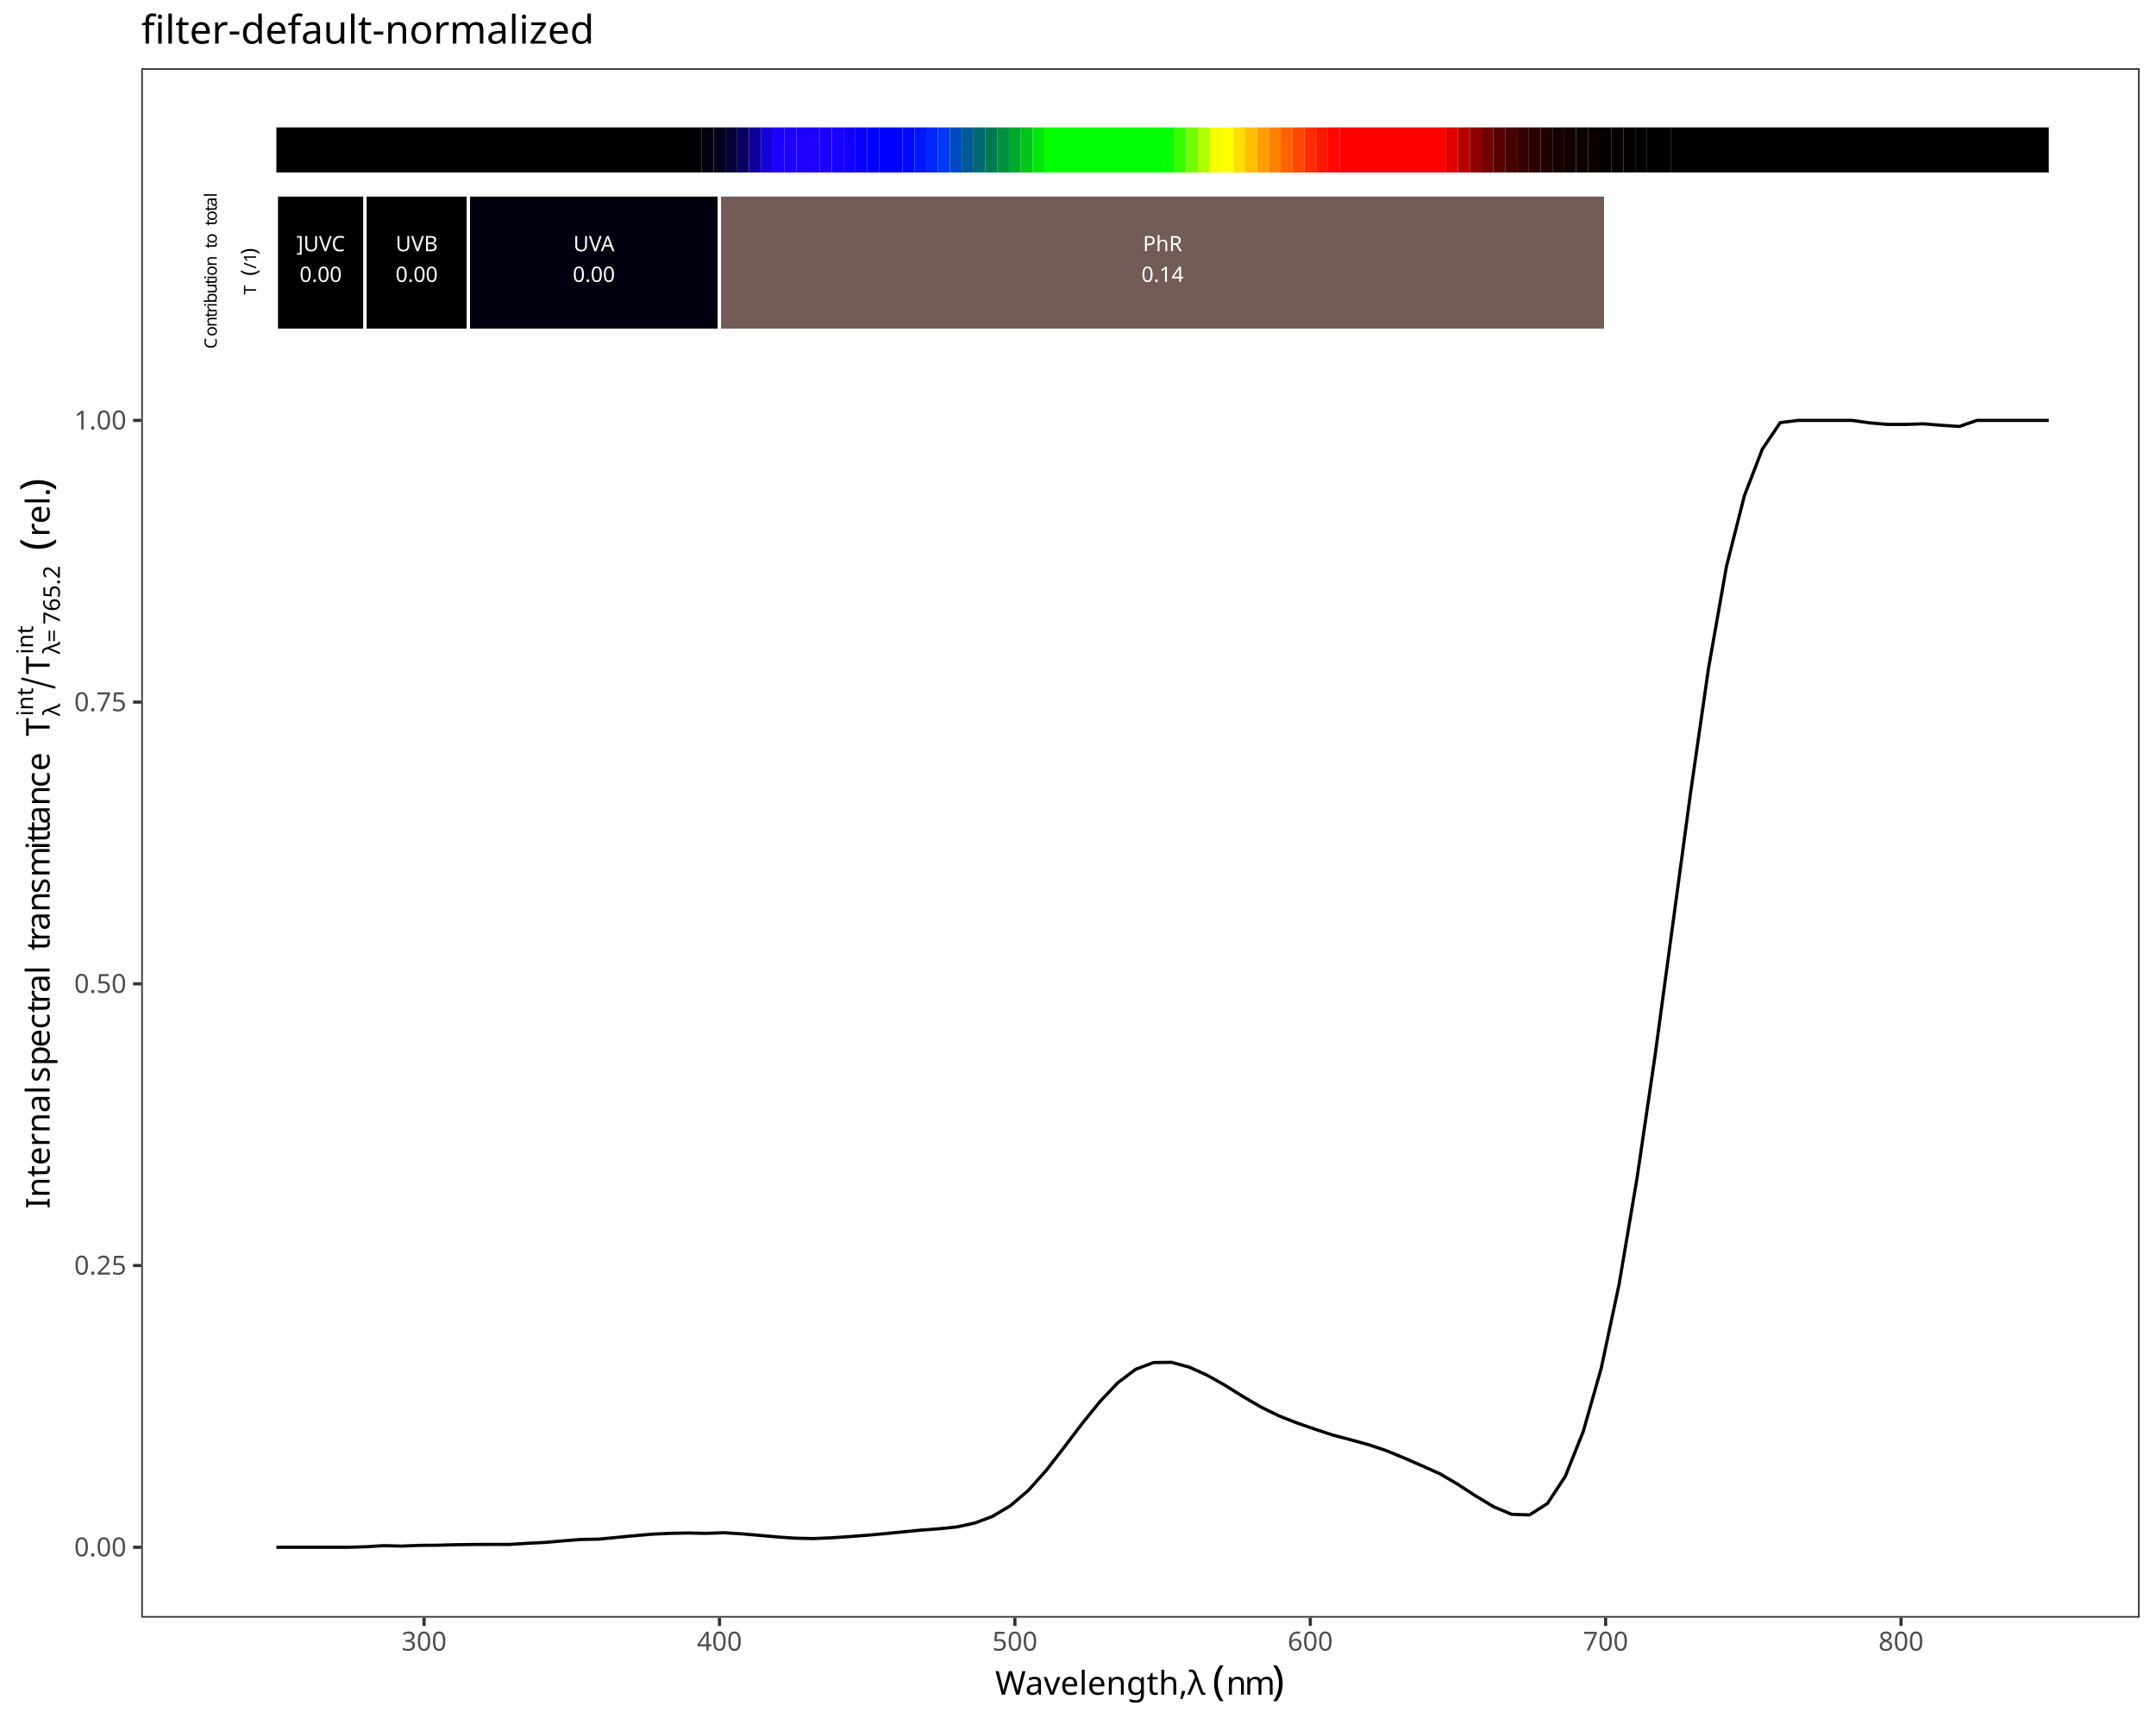
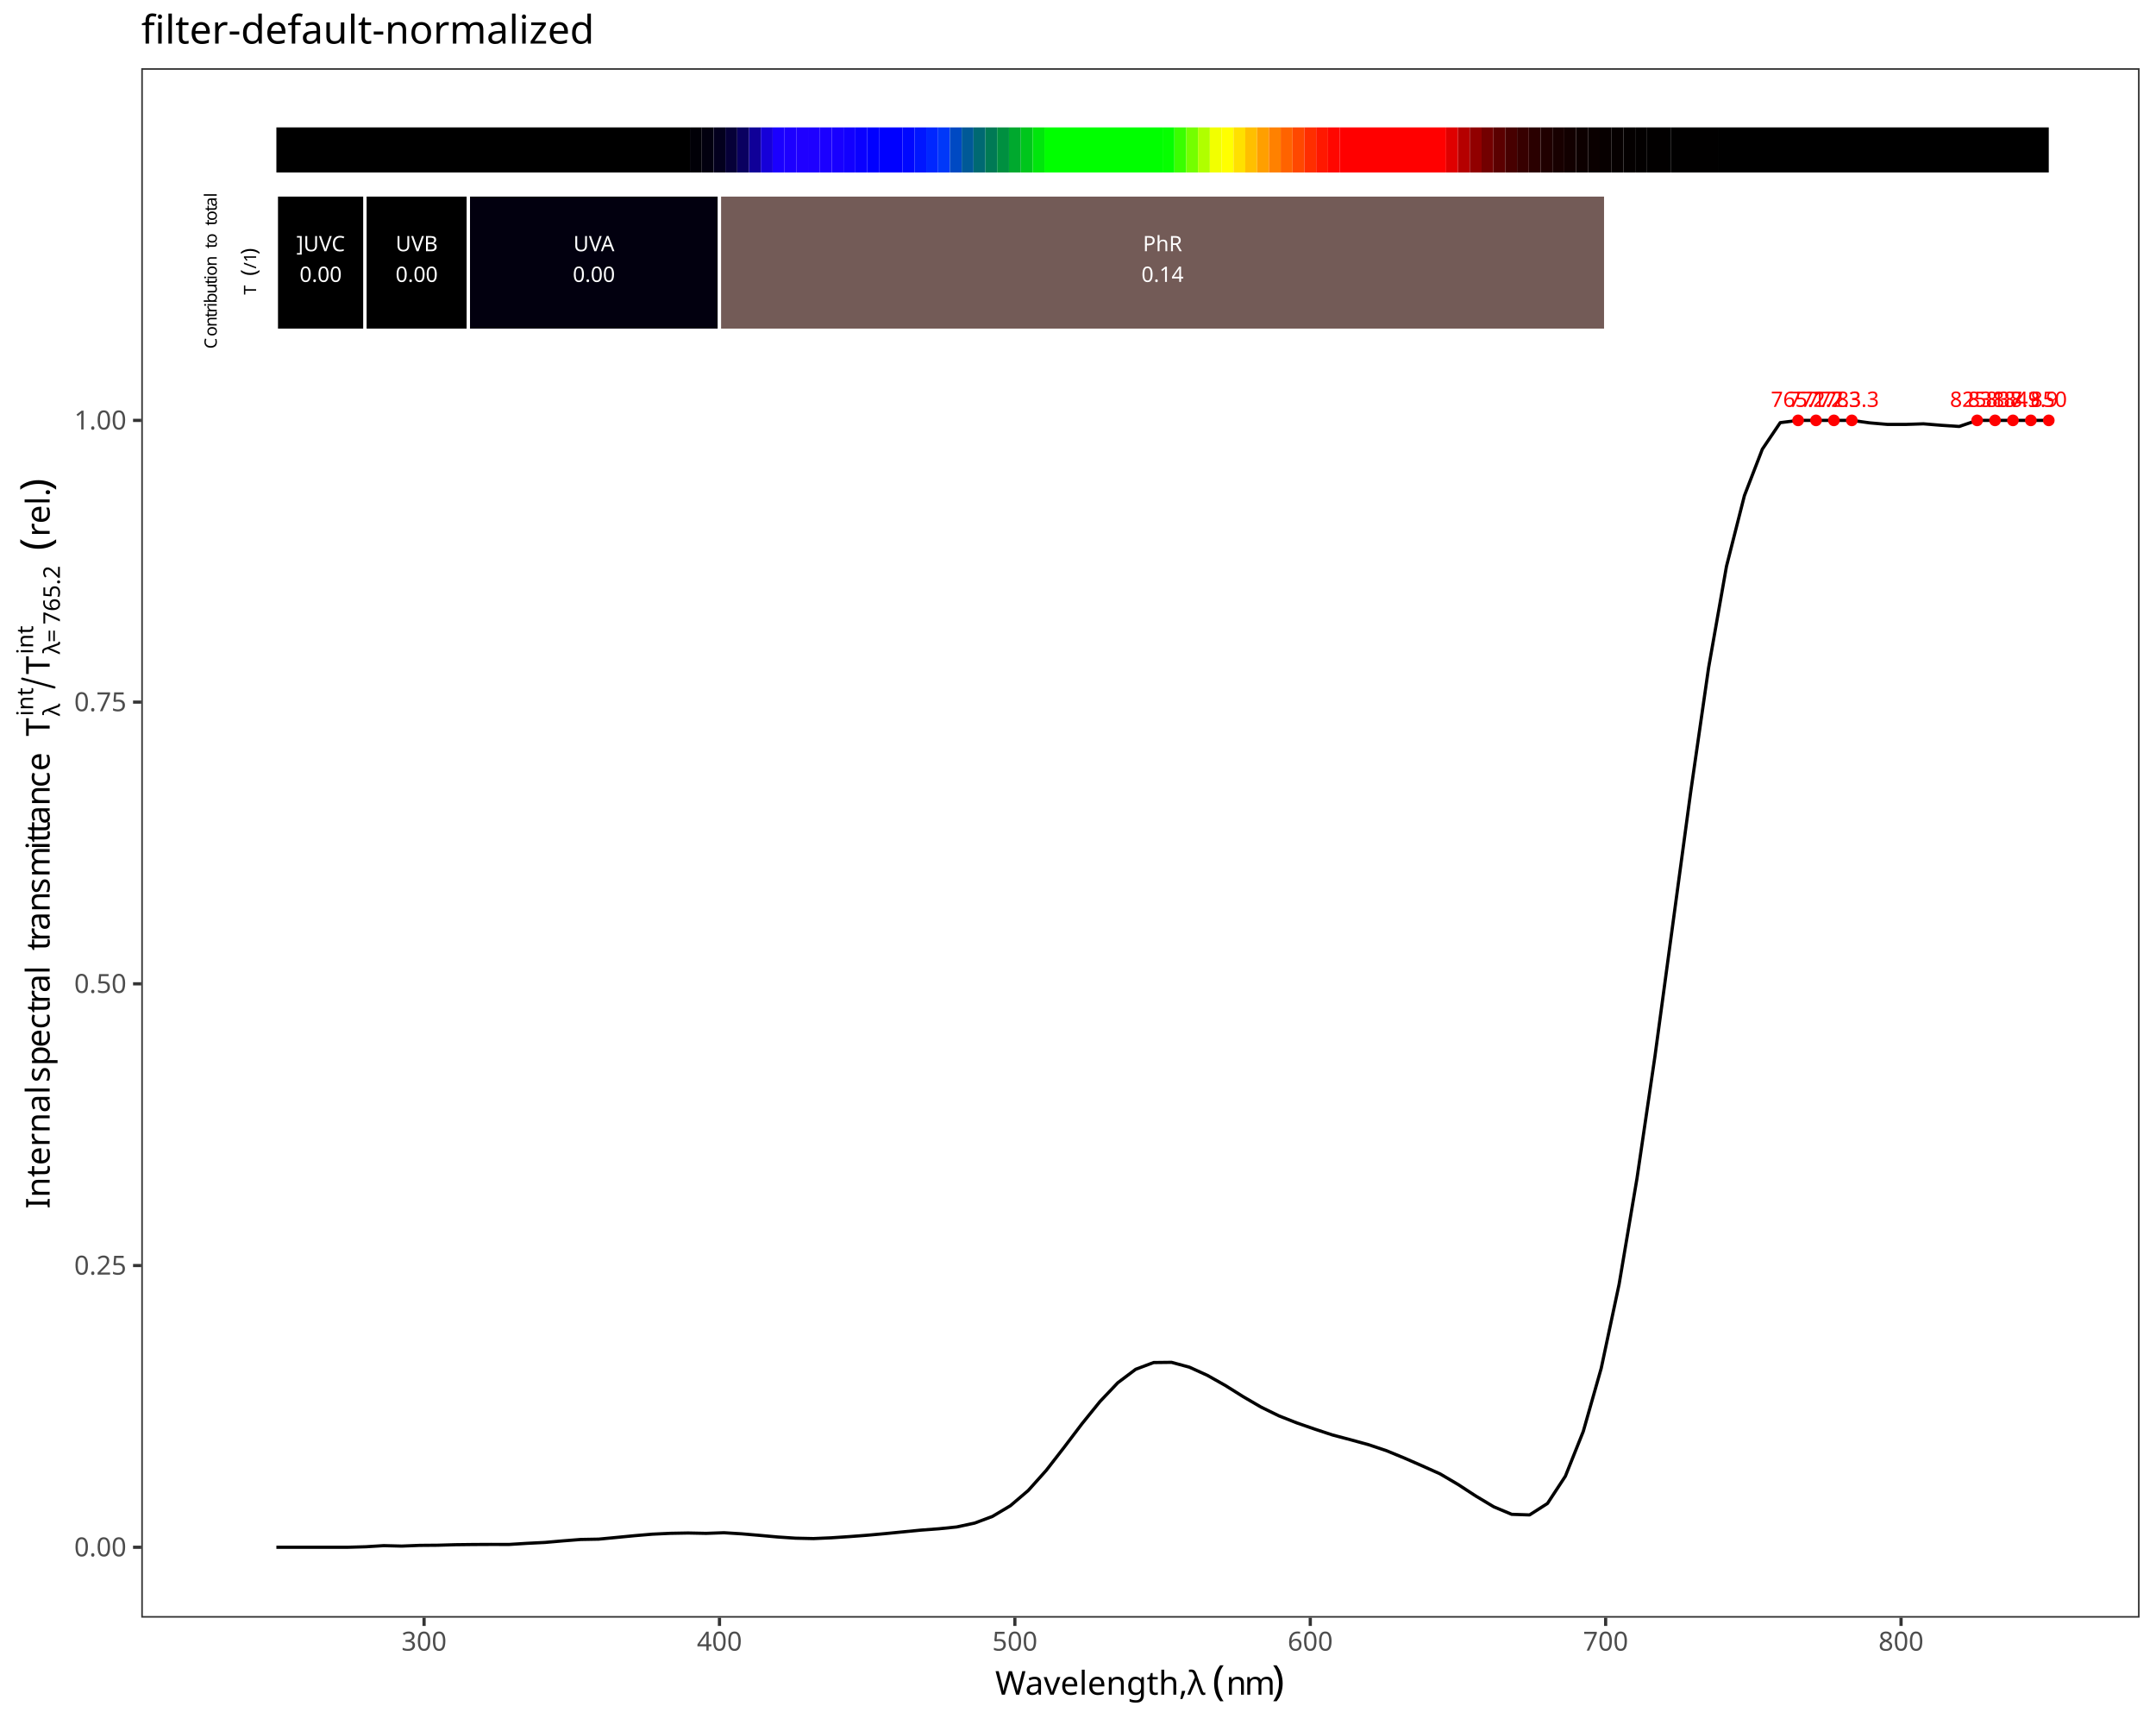
<svg xmlns="http://www.w3.org/2000/svg" class="svglite" data-engine-version="2.0" width="720.00pt" height="576.00pt" viewBox="0 0 720.00 576.00">
  <defs>
    <style type="text/css">
    .svglite line, .svglite polyline, .svglite polygon, .svglite path, .svglite rect, .svglite circle {
      fill: none;
      stroke: #000000;
      stroke-linecap: round;
      stroke-linejoin: round;
      stroke-miterlimit: 10.00;
    }
  </style>
  </defs>
  <rect width="100%" height="100%" style="stroke: none; fill: #FFFFFF;" />
  <defs>
    <clipPath id="cpMC4wMHw3MjAuMDB8MC4wMHw1NzYuMDA=">
      <rect x="0.00" y="0.00" width="720.00" height="576.00" />
    </clipPath>
  </defs>
  <g clip-path="url(#cpMC4wMHw3MjAuMDB8MC4wMHw1NzYuMDA=)">
    <rect x="0.00" y="0.00" width="720.00" height="576.00" style="stroke-width: 1.07; stroke: #FFFFFF; fill: #FFFFFF;" />
  </g>
  <defs>
    <clipPath id="cpNDcuMTd8NzE0LjUyfDIyLjc4fDU0MC4xNw==">
      <rect x="47.17" y="22.78" width="667.35" height="517.38" />
    </clipPath>
  </defs>
  <g clip-path="url(#cpNDcuMTd8NzE0LjUyfDIyLjc4fDU0MC4xNw==)">
    <rect x="47.17" y="22.78" width="667.35" height="517.38" style="stroke-width: 1.07; stroke: none; fill: #FFFFFF;" />
    <polyline points="92.30,516.65 98.28,516.65 104.26,516.65 110.23,516.65 116.21,516.65 122.19,516.48 128.17,516.11 134.15,516.26 140.13,516.02 146.11,515.97 152.08,515.80 158.06,515.73 164.04,515.70 170.02,515.71 176.00,515.34 181.98,515.04 187.96,514.52 193.94,514.05 199.91,513.94 205.89,513.37 211.87,512.79 217.85,512.28 223.83,512.00 229.81,511.89 235.79,512.01 241.76,511.80 247.74,512.17 253.72,512.68 259.70,513.22 265.68,513.62 271.66,513.75 277.64,513.49 283.62,513.09 289.59,512.64 295.57,512.10 301.55,511.51 307.53,510.93 313.51,510.48 319.49,509.87 325.47,508.58 331.44,506.35 337.42,502.78 343.40,497.68 349.38,490.99 355.36,483.29 361.34,475.40 367.32,468.01 373.30,461.71 379.27,457.22 385.25,454.97 391.23,454.90 397.21,456.52 403.19,459.24 409.17,462.61 415.15,466.36 421.12,469.84 427.10,472.77 433.08,475.13 439.06,477.20 445.04,479.17 451.02,480.75 457.00,482.39 462.98,484.39 468.95,486.85 474.93,489.46 480.91,492.14 486.89,495.66 492.87,499.56 498.85,503.14 504.83,505.65 510.80,505.85 516.78,502.03 522.76,492.92 528.74,477.96 534.72,456.92 540.70,428.85 546.68,393.45 552.66,352.81 558.63,308.68 564.61,264.45 570.59,222.96 576.57,189.06 582.55,165.50 588.53,150.00 594.51,141.13 600.48,140.37 606.46,140.37 612.44,140.37 618.42,140.37 624.40,141.20 630.38,141.72 636.36,141.72 642.34,141.52 648.31,142.01 654.29,142.40 660.27,140.37 666.25,140.37 672.23,140.37 678.21,140.37 684.19,140.37 " style="stroke-width: 1.07; stroke-linecap: butt;" />
+     <text x="600.48" y="135.86" text-anchor="middle" style="font-size: 7.11px; fill: #FF0000; font-family: sans;" textLength="17.80px" lengthAdjust="spacingAndGlyphs">765.2</text>
+     <text x="606.46" y="135.86" text-anchor="middle" style="font-size: 7.11px; fill: #FF0000; font-family: sans;" textLength="17.80px" lengthAdjust="spacingAndGlyphs">771.2</text>
+     <text x="612.44" y="135.86" text-anchor="middle" style="font-size: 7.11px; fill: #FF0000; font-family: sans;" textLength="17.80px" lengthAdjust="spacingAndGlyphs">777.3</text>
+     <text x="618.42" y="135.86" text-anchor="middle" style="font-size: 7.11px; fill: #FF0000; font-family: sans;" textLength="17.80px" lengthAdjust="spacingAndGlyphs">783.3</text>
+     <text x="660.27" y="135.86" text-anchor="middle" style="font-size: 7.11px; fill: #FF0000; font-family: sans;" textLength="17.80px" lengthAdjust="spacingAndGlyphs">825.8</text>
+     <text x="666.25" y="135.86" text-anchor="middle" style="font-size: 7.11px; fill: #FF0000; font-family: sans;" textLength="17.80px" lengthAdjust="spacingAndGlyphs">831.8</text>
+     <text x="672.23" y="135.86" text-anchor="middle" style="font-size: 7.11px; fill: #FF0000; font-family: sans;" textLength="17.80px" lengthAdjust="spacingAndGlyphs">837.9</text>
+     <text x="678.21" y="135.86" text-anchor="middle" style="font-size: 7.11px; fill: #FF0000; font-family: sans;" textLength="17.80px" lengthAdjust="spacingAndGlyphs">843.9</text>
+     <text x="684.19" y="135.86" text-anchor="middle" style="font-size: 7.11px; fill: #FF0000; font-family: sans;" textLength="11.87px" lengthAdjust="spacingAndGlyphs">850</text>
+     <circle cx="600.48" cy="140.37" r="1.95" style="stroke-width: 0.71; stroke: none; fill: #FF0000;" />
+     <circle cx="606.46" cy="140.37" r="1.95" style="stroke-width: 0.71; stroke: none; fill: #FF0000;" />
+     <circle cx="612.44" cy="140.37" r="1.95" style="stroke-width: 0.71; stroke: none; fill: #FF0000;" />
+     <circle cx="618.42" cy="140.37" r="1.95" style="stroke-width: 0.71; stroke: none; fill: #FF0000;" />
+     <circle cx="660.27" cy="140.37" r="1.95" style="stroke-width: 0.71; stroke: none; fill: #FF0000;" />
+     <circle cx="666.25" cy="140.37" r="1.95" style="stroke-width: 0.71; stroke: none; fill: #FF0000;" />
+     <circle cx="672.23" cy="140.37" r="1.95" style="stroke-width: 0.71; stroke: none; fill: #FF0000;" />
+     <circle cx="678.21" cy="140.37" r="1.95" style="stroke-width: 0.71; stroke: none; fill: #FF0000;" />
+     <circle cx="684.19" cy="140.37" r="1.95" style="stroke-width: 0.71; stroke: none; fill: #FF0000;" />
    <rect x="92.30" y="42.54" width="138.11" height="15.05" style="stroke-width: 1.07; stroke: none; stroke-linecap: butt; stroke-linejoin: miter; fill: #000000;" />
    <rect x="230.41" y="42.54" width="3.95" height="15.05" style="stroke-width: 1.07; stroke: none; stroke-linecap: butt; stroke-linejoin: miter; fill: #010007;" />
    <rect x="234.35" y="42.54" width="3.95" height="15.05" style="stroke-width: 1.07; stroke: none; stroke-linecap: butt; stroke-linejoin: miter; fill: #02000F;" />
    <rect x="238.30" y="42.54" width="3.95" height="15.05" style="stroke-width: 1.07; stroke: none; stroke-linecap: butt; stroke-linejoin: miter; fill: #03001E;" />
    <rect x="242.24" y="42.54" width="3.95" height="15.05" style="stroke-width: 1.07; stroke: none; stroke-linecap: butt; stroke-linejoin: miter; fill: #060038;" />
    <rect x="246.19" y="42.54" width="3.95" height="15.05" style="stroke-width: 1.07; stroke: none; stroke-linecap: butt; stroke-linejoin: miter; fill: #0A0060;" />
    <rect x="250.13" y="42.54" width="3.95" height="15.05" style="stroke-width: 1.07; stroke: none; stroke-linecap: butt; stroke-linejoin: miter; fill: #100098;" />
    <rect x="254.08" y="42.54" width="3.95" height="15.05" style="stroke-width: 1.07; stroke: none; stroke-linecap: butt; stroke-linejoin: miter; fill: #1600D9;" />
    <rect x="258.03" y="42.54" width="3.95" height="15.05" style="stroke-width: 1.07; stroke: none; stroke-linecap: butt; stroke-linejoin: miter; fill: #1B00FF;" />
    <rect x="261.97" y="42.54" width="3.95" height="15.05" style="stroke-width: 1.07; stroke: none; stroke-linecap: butt; stroke-linejoin: miter; fill: #1D00FF;" />
    <rect x="265.92" y="42.54" width="3.95" height="15.05" style="stroke-width: 1.07; stroke: none; stroke-linecap: butt; stroke-linejoin: miter; fill: #1F00FF;" />
    <rect x="269.86" y="42.54" width="3.95" height="15.05" style="stroke-width: 1.07; stroke: none; stroke-linecap: butt; stroke-linejoin: miter; fill: #1E00FF;" />
    <rect x="273.81" y="42.54" width="3.95" height="15.05" style="stroke-width: 1.07; stroke: none; stroke-linecap: butt; stroke-linejoin: miter; fill: #1B00FF;" />
    <rect x="277.76" y="42.54" width="3.95" height="15.05" style="stroke-width: 1.07; stroke: none; stroke-linecap: butt; stroke-linejoin: miter; fill: #1800FF;" />
    <rect x="281.70" y="42.54" width="3.95" height="15.05" style="stroke-width: 1.07; stroke: none; stroke-linecap: butt; stroke-linejoin: miter; fill: #1200FF;" />
    <rect x="285.65" y="42.54" width="3.95" height="15.05" style="stroke-width: 1.07; stroke: none; stroke-linecap: butt; stroke-linejoin: miter; fill: #0A00FF;" />
    <rect x="289.59" y="42.54" width="3.95" height="15.05" style="stroke-width: 1.07; stroke: none; stroke-linecap: butt; stroke-linejoin: miter; fill: #0100FF;" />
    <rect x="293.54" y="42.54" width="7.89" height="15.05" style="stroke-width: 1.07; stroke: none; stroke-linecap: butt; stroke-linejoin: miter; fill: #0000FF;" />
    <rect x="301.43" y="42.54" width="3.95" height="15.05" style="stroke-width: 1.07; stroke: none; stroke-linecap: butt; stroke-linejoin: miter; fill: #0008FF;" />
    <rect x="305.38" y="42.54" width="3.95" height="15.05" style="stroke-width: 1.07; stroke: none; stroke-linecap: butt; stroke-linejoin: miter; fill: #0016FF;" />
    <rect x="309.32" y="42.54" width="3.95" height="15.05" style="stroke-width: 1.07; stroke: none; stroke-linecap: butt; stroke-linejoin: miter; fill: #0027FF;" />
    <rect x="313.27" y="42.54" width="3.95" height="15.05" style="stroke-width: 1.07; stroke: none; stroke-linecap: butt; stroke-linejoin: miter; fill: #0038F9;" />
    <rect x="317.22" y="42.54" width="3.95" height="15.05" style="stroke-width: 1.07; stroke: none; stroke-linecap: butt; stroke-linejoin: miter; fill: #0049C3;" />
    <rect x="321.16" y="42.54" width="3.95" height="15.05" style="stroke-width: 1.07; stroke: none; stroke-linecap: butt; stroke-linejoin: miter; fill: #005997;" />
    <rect x="325.11" y="42.54" width="3.95" height="15.05" style="stroke-width: 1.07; stroke: none; stroke-linecap: butt; stroke-linejoin: miter; fill: #006972;" />
    <rect x="329.05" y="42.54" width="3.95" height="15.05" style="stroke-width: 1.07; stroke: none; stroke-linecap: butt; stroke-linejoin: miter; fill: #007A55;" />
    <rect x="333.00" y="42.54" width="3.95" height="15.05" style="stroke-width: 1.07; stroke: none; stroke-linecap: butt; stroke-linejoin: miter; fill: #009040;" />
    <rect x="336.95" y="42.54" width="3.95" height="15.05" style="stroke-width: 1.07; stroke: none; stroke-linecap: butt; stroke-linejoin: miter; fill: #00A92E;" />
    <rect x="340.89" y="42.54" width="3.95" height="15.05" style="stroke-width: 1.07; stroke: none; stroke-linecap: butt; stroke-linejoin: miter; fill: #00C61C;" />
    <rect x="344.84" y="42.54" width="3.95" height="15.05" style="stroke-width: 1.07; stroke: none; stroke-linecap: butt; stroke-linejoin: miter; fill: #00E60C;" />
    <rect x="348.78" y="42.54" width="39.46" height="15.05" style="stroke-width: 1.07; stroke: none; stroke-linecap: butt; stroke-linejoin: miter; fill: #00FF00;" />
    <rect x="388.24" y="42.54" width="3.95" height="15.05" style="stroke-width: 1.07; stroke: none; stroke-linecap: butt; stroke-linejoin: miter; fill: #06FF00;" />
    <rect x="392.19" y="42.54" width="3.95" height="15.05" style="stroke-width: 1.07; stroke: none; stroke-linecap: butt; stroke-linejoin: miter; fill: #3AFF00;" />
    <rect x="396.13" y="42.54" width="3.95" height="15.05" style="stroke-width: 1.07; stroke: none; stroke-linecap: butt; stroke-linejoin: miter; fill: #74FF00;" />
    <rect x="400.08" y="42.54" width="3.95" height="15.05" style="stroke-width: 1.07; stroke: none; stroke-linecap: butt; stroke-linejoin: miter; fill: #B0FF00;" />
    <rect x="404.03" y="42.54" width="3.95" height="15.05" style="stroke-width: 1.07; stroke: none; stroke-linecap: butt; stroke-linejoin: miter; fill: #F2FF00;" />
    <rect x="407.97" y="42.54" width="3.95" height="15.05" style="stroke-width: 1.07; stroke: none; stroke-linecap: butt; stroke-linejoin: miter; fill: #FFFF00;" />
    <rect x="411.92" y="42.54" width="3.95" height="15.05" style="stroke-width: 1.07; stroke: none; stroke-linecap: butt; stroke-linejoin: miter; fill: #FFE000;" />
    <rect x="415.86" y="42.54" width="3.95" height="15.05" style="stroke-width: 1.07; stroke: none; stroke-linecap: butt; stroke-linejoin: miter; fill: #FFBF00;" />
    <rect x="419.81" y="42.54" width="3.95" height="15.05" style="stroke-width: 1.07; stroke: none; stroke-linecap: butt; stroke-linejoin: miter; fill: #FF9F00;" />
    <rect x="423.76" y="42.54" width="3.95" height="15.05" style="stroke-width: 1.07; stroke: none; stroke-linecap: butt; stroke-linejoin: miter; fill: #FF8100;" />
    <rect x="427.70" y="42.54" width="3.95" height="15.05" style="stroke-width: 1.07; stroke: none; stroke-linecap: butt; stroke-linejoin: miter; fill: #FF6300;" />
    <rect x="431.65" y="42.54" width="3.95" height="15.05" style="stroke-width: 1.07; stroke: none; stroke-linecap: butt; stroke-linejoin: miter; fill: #FF4800;" />
    <rect x="435.59" y="42.54" width="3.95" height="15.05" style="stroke-width: 1.07; stroke: none; stroke-linecap: butt; stroke-linejoin: miter; fill: #FF2E00;" />
    <rect x="439.54" y="42.54" width="3.95" height="15.05" style="stroke-width: 1.07; stroke: none; stroke-linecap: butt; stroke-linejoin: miter; fill: #FF1800;" />
    <rect x="443.49" y="42.54" width="3.95" height="15.05" style="stroke-width: 1.07; stroke: none; stroke-linecap: butt; stroke-linejoin: miter; fill: #FF0700;" />
    <rect x="447.43" y="42.54" width="35.51" height="15.05" style="stroke-width: 1.07; stroke: none; stroke-linecap: butt; stroke-linejoin: miter; fill: #FF0000;" />
    <rect x="482.94" y="42.54" width="3.95" height="15.05" style="stroke-width: 1.07; stroke: none; stroke-linecap: butt; stroke-linejoin: miter; fill: #DF0000;" />
    <rect x="486.89" y="42.54" width="3.95" height="15.05" style="stroke-width: 1.07; stroke: none; stroke-linecap: butt; stroke-linejoin: miter; fill: #B50000;" />
    <rect x="490.84" y="42.54" width="3.95" height="15.05" style="stroke-width: 1.07; stroke: none; stroke-linecap: butt; stroke-linejoin: miter; fill: #910000;" />
    <rect x="494.78" y="42.54" width="3.95" height="15.05" style="stroke-width: 1.07; stroke: none; stroke-linecap: butt; stroke-linejoin: miter; fill: #730000;" />
    <rect x="498.73" y="42.54" width="3.95" height="15.05" style="stroke-width: 1.07; stroke: none; stroke-linecap: butt; stroke-linejoin: miter; fill: #5B0000;" />
    <rect x="502.67" y="42.54" width="3.95" height="15.05" style="stroke-width: 1.07; stroke: none; stroke-linecap: butt; stroke-linejoin: miter; fill: #470000;" />
    <rect x="506.62" y="42.54" width="3.95" height="15.05" style="stroke-width: 1.07; stroke: none; stroke-linecap: butt; stroke-linejoin: miter; fill: #370000;" />
    <rect x="510.57" y="42.54" width="3.95" height="15.05" style="stroke-width: 1.07; stroke: none; stroke-linecap: butt; stroke-linejoin: miter; fill: #2A0000;" />
    <rect x="514.51" y="42.54" width="3.95" height="15.05" style="stroke-width: 1.07; stroke: none; stroke-linecap: butt; stroke-linejoin: miter; fill: #200000;" />
    <rect x="518.46" y="42.54" width="3.95" height="15.05" style="stroke-width: 1.07; stroke: none; stroke-linecap: butt; stroke-linejoin: miter; fill: #180000;" />
    <rect x="522.40" y="42.54" width="3.95" height="15.05" style="stroke-width: 1.07; stroke: none; stroke-linecap: butt; stroke-linejoin: miter; fill: #120000;" />
    <rect x="526.35" y="42.54" width="3.95" height="15.05" style="stroke-width: 1.07; stroke: none; stroke-linecap: butt; stroke-linejoin: miter; fill: #0D0000;" />
    <rect x="530.30" y="42.54" width="3.95" height="15.05" style="stroke-width: 1.07; stroke: none; stroke-linecap: butt; stroke-linejoin: miter; fill: #0A0000;" />
    <rect x="534.24" y="42.54" width="3.95" height="15.05" style="stroke-width: 1.07; stroke: none; stroke-linecap: butt; stroke-linejoin: miter; fill: #070000;" />
    <rect x="538.19" y="42.54" width="3.95" height="15.05" style="stroke-width: 1.07; stroke: none; stroke-linecap: butt; stroke-linejoin: miter; fill: #060000;" />
    <rect x="542.13" y="42.54" width="3.95" height="15.05" style="stroke-width: 1.07; stroke: none; stroke-linecap: butt; stroke-linejoin: miter; fill: #040000;" />
    <rect x="546.08" y="42.54" width="3.95" height="15.05" style="stroke-width: 1.07; stroke: none; stroke-linecap: butt; stroke-linejoin: miter; fill: #030000;" />
    <rect x="550.02" y="42.54" width="7.89" height="15.05" style="stroke-width: 1.07; stroke: none; stroke-linecap: butt; stroke-linejoin: miter; fill: #020000;" />
    <rect x="557.92" y="42.54" width="15.78" height="15.05" style="stroke-width: 1.07; stroke: none; stroke-linecap: butt; stroke-linejoin: miter; fill: #010000;" />
    <rect x="573.70" y="42.54" width="110.49" height="15.05" style="stroke-width: 1.07; stroke: none; stroke-linecap: butt; stroke-linejoin: miter; fill: #000000;" />
    <rect x="92.30" y="65.11" width="29.59" height="45.15" style="stroke-width: 1.07; stroke: #FFFFFF; stroke-linecap: butt; stroke-linejoin: miter; fill: #000000;" />
    <rect x="121.89" y="65.11" width="34.53" height="45.15" style="stroke-width: 1.07; stroke: #FFFFFF; stroke-linecap: butt; stroke-linejoin: miter; fill: #000000;" />
    <rect x="156.42" y="65.11" width="83.85" height="45.15" style="stroke-width: 1.07; stroke: #FFFFFF; stroke-linecap: butt; stroke-linejoin: miter; fill: #02000F;" />
    <rect x="240.27" y="65.11" width="295.94" height="45.15" style="stroke-width: 1.07; stroke: #FFFFFF; stroke-linecap: butt; stroke-linejoin: miter; fill: #735B57;" />
    <text x="107.10" y="83.89" text-anchor="middle" style="font-size: 7.11px; fill: #FFFFFF; font-family: sans;" textLength="17.00px" lengthAdjust="spacingAndGlyphs">]UVC</text>
    <text x="107.10" y="94.13" text-anchor="middle" style="font-size: 7.11px; fill: #FFFFFF; font-family: sans;" textLength="13.85px" lengthAdjust="spacingAndGlyphs">0.00</text>
    <text x="139.16" y="83.89" text-anchor="middle" style="font-size: 7.11px; fill: #FFFFFF; font-family: sans;" textLength="14.63px" lengthAdjust="spacingAndGlyphs">UVB</text>
    <text x="139.16" y="94.13" text-anchor="middle" style="font-size: 7.11px; fill: #FFFFFF; font-family: sans;" textLength="13.85px" lengthAdjust="spacingAndGlyphs">0.00</text>
    <text x="198.34" y="83.89" text-anchor="middle" style="font-size: 7.11px; fill: #FFFFFF; font-family: sans;" textLength="14.63px" lengthAdjust="spacingAndGlyphs">UVA</text>
    <text x="198.34" y="94.13" text-anchor="middle" style="font-size: 7.11px; fill: #FFFFFF; font-family: sans;" textLength="13.85px" lengthAdjust="spacingAndGlyphs">0.00</text>
    <text x="388.24" y="83.89" text-anchor="middle" style="font-size: 7.11px; fill: #FFFFFF; font-family: sans;" textLength="13.84px" lengthAdjust="spacingAndGlyphs">PhR</text>
    <text x="388.24" y="94.13" text-anchor="middle" style="font-size: 7.11px; fill: #FFFFFF; font-family: sans;" textLength="13.85px" lengthAdjust="spacingAndGlyphs">0.14</text>
    <text transform="translate(72.37,116.45) rotate(-90)" style="font-size: 5.69px; font-family: sans;" textLength="4.11px" lengthAdjust="spacingAndGlyphs">C</text>
    <text transform="translate(72.37,112.34) rotate(-90)" style="font-size: 5.69px; font-family: sans;" textLength="3.17px" lengthAdjust="spacingAndGlyphs">o</text>
    <text transform="translate(72.37,109.18) rotate(-90)" style="font-size: 5.69px; font-family: sans;" textLength="3.17px" lengthAdjust="spacingAndGlyphs">n</text>
    <text transform="translate(72.37,106.01) rotate(-90)" style="font-size: 5.69px; font-family: sans;" textLength="1.58px" lengthAdjust="spacingAndGlyphs">t</text>
    <text transform="translate(72.37,104.43) rotate(-90)" style="font-size: 5.69px; font-family: sans;" textLength="1.89px" lengthAdjust="spacingAndGlyphs">r</text>
    <text transform="translate(72.37,102.54) rotate(-90)" style="font-size: 5.69px; font-family: sans;" textLength="1.26px" lengthAdjust="spacingAndGlyphs">i</text>
    <text transform="translate(72.37,101.27) rotate(-90)" style="font-size: 5.69px; font-family: sans;" textLength="3.17px" lengthAdjust="spacingAndGlyphs">b</text>
    <text transform="translate(72.37,98.11) rotate(-90)" style="font-size: 5.69px; font-family: sans;" textLength="3.17px" lengthAdjust="spacingAndGlyphs">u</text>
    <text transform="translate(72.37,94.94) rotate(-90)" style="font-size: 5.69px; font-family: sans;" textLength="1.58px" lengthAdjust="spacingAndGlyphs">t</text>
    <text transform="translate(72.37,93.36) rotate(-90)" style="font-size: 5.69px; font-family: sans;" textLength="1.26px" lengthAdjust="spacingAndGlyphs">i</text>
    <text transform="translate(72.37,92.10) rotate(-90)" style="font-size: 5.69px; font-family: sans;" textLength="3.17px" lengthAdjust="spacingAndGlyphs">o</text>
    <text transform="translate(72.37,88.93) rotate(-90)" style="font-size: 5.69px; font-family: sans;" textLength="3.17px" lengthAdjust="spacingAndGlyphs">n</text>
    <text transform="translate(72.37,85.77) rotate(-90)" style="font-size: 5.69px; font-family: sans;" textLength="1.42px" lengthAdjust="spacingAndGlyphs"> </text>
    <text transform="translate(72.37,84.35) rotate(-90)" style="font-size: 5.69px; font-family: sans;" textLength="1.42px" lengthAdjust="spacingAndGlyphs"> </text>
    <text transform="translate(72.37,82.92) rotate(-90)" style="font-size: 5.69px; font-family: sans;" textLength="1.58px" lengthAdjust="spacingAndGlyphs">t</text>
    <text transform="translate(72.37,81.34) rotate(-90)" style="font-size: 5.69px; font-family: sans;" textLength="3.17px" lengthAdjust="spacingAndGlyphs">o</text>
    <text transform="translate(72.37,78.18) rotate(-90)" style="font-size: 5.69px; font-family: sans;" textLength="1.42px" lengthAdjust="spacingAndGlyphs"> </text>
    <text transform="translate(72.37,76.75) rotate(-90)" style="font-size: 5.69px; font-family: sans;" textLength="1.42px" lengthAdjust="spacingAndGlyphs"> </text>
    <text transform="translate(72.37,75.33) rotate(-90)" style="font-size: 5.69px; font-family: sans;" textLength="1.58px" lengthAdjust="spacingAndGlyphs">t</text>
    <text transform="translate(72.37,73.75) rotate(-90)" style="font-size: 5.69px; font-family: sans;" textLength="3.17px" lengthAdjust="spacingAndGlyphs">o</text>
    <text transform="translate(72.37,70.58) rotate(-90)" style="font-size: 5.69px; font-family: sans;" textLength="1.58px" lengthAdjust="spacingAndGlyphs">t</text>
    <text transform="translate(72.37,69.00) rotate(-90)" style="font-size: 5.69px; font-family: sans;" textLength="3.17px" lengthAdjust="spacingAndGlyphs">a</text>
    <text transform="translate(72.37,65.84) rotate(-90)" style="font-size: 5.69px; font-family: sans;" textLength="1.26px" lengthAdjust="spacingAndGlyphs">l</text>
    <text transform="translate(85.53,98.41) rotate(-90)" style="font-size: 5.69px; font-family: sans;" textLength="3.48px" lengthAdjust="spacingAndGlyphs">T</text>
    <text transform="translate(85.53,94.94) rotate(-90)" style="font-size: 5.69px; font-family: sans;" textLength="1.42px" lengthAdjust="spacingAndGlyphs"> </text>
    <text transform="translate(85.53,93.52) rotate(-90)" style="font-size: 5.69px; font-family: sans;" textLength="1.42px" lengthAdjust="spacingAndGlyphs"> </text>
    <text transform="translate(85.53,92.09) rotate(-90)" style="font-size: 7.11px; font-family: sans;" textLength="2.37px" lengthAdjust="spacingAndGlyphs">(</text>
    <text transform="translate(85.53,89.72) rotate(-90)" style="font-size: 5.69px; font-family: sans;" textLength="4.75px" lengthAdjust="spacingAndGlyphs">/1</text>
    <text transform="translate(85.53,84.98) rotate(-90)" style="font-size: 7.11px; font-family: sans;" textLength="2.36px" lengthAdjust="spacingAndGlyphs">)</text>
    <rect x="47.17" y="22.78" width="667.35" height="517.38" style="stroke-width: 1.07; stroke: #333333;" />
  </g>
  <g clip-path="url(#cpMC4wMHw3MjAuMDB8MC4wMHw1NzYuMDA=)">
    <text x="42.23" y="519.68" text-anchor="end" style="font-size: 8.80px; fill: #4D4D4D; font-family: sans;" textLength="17.13px" lengthAdjust="spacingAndGlyphs">0.00</text>
    <text x="42.23" y="425.61" text-anchor="end" style="font-size: 8.80px; fill: #4D4D4D; font-family: sans;" textLength="17.13px" lengthAdjust="spacingAndGlyphs">0.25</text>
    <text x="42.23" y="331.54" text-anchor="end" style="font-size: 8.80px; fill: #4D4D4D; font-family: sans;" textLength="17.13px" lengthAdjust="spacingAndGlyphs">0.50</text>
    <text x="42.23" y="237.47" text-anchor="end" style="font-size: 8.80px; fill: #4D4D4D; font-family: sans;" textLength="17.13px" lengthAdjust="spacingAndGlyphs">0.75</text>
    <text x="42.23" y="143.40" text-anchor="end" style="font-size: 8.80px; fill: #4D4D4D; font-family: sans;" textLength="17.13px" lengthAdjust="spacingAndGlyphs">1.00</text>
    <polyline points="44.43,516.65 47.17,516.65 " style="stroke-width: 1.07; stroke: #333333; stroke-linecap: butt;" />
    <polyline points="44.43,422.58 47.17,422.58 " style="stroke-width: 1.07; stroke: #333333; stroke-linecap: butt;" />
    <polyline points="44.43,328.51 47.17,328.51 " style="stroke-width: 1.07; stroke: #333333; stroke-linecap: butt;" />
    <polyline points="44.43,234.44 47.17,234.44 " style="stroke-width: 1.07; stroke: #333333; stroke-linecap: butt;" />
    <polyline points="44.43,140.37 47.17,140.37 " style="stroke-width: 1.07; stroke: #333333; stroke-linecap: butt;" />
    <polyline points="141.62,542.91 141.62,540.17 " style="stroke-width: 1.07; stroke: #333333; stroke-linecap: butt;" />
    <polyline points="240.27,542.91 240.27,540.17 " style="stroke-width: 1.07; stroke: #333333; stroke-linecap: butt;" />
    <polyline points="338.92,542.91 338.92,540.17 " style="stroke-width: 1.07; stroke: #333333; stroke-linecap: butt;" />
    <polyline points="437.57,542.91 437.57,540.17 " style="stroke-width: 1.07; stroke: #333333; stroke-linecap: butt;" />
    <polyline points="536.21,542.91 536.21,540.17 " style="stroke-width: 1.07; stroke: #333333; stroke-linecap: butt;" />
    <polyline points="634.86,542.91 634.86,540.17 " style="stroke-width: 1.07; stroke: #333333; stroke-linecap: butt;" />
    <text x="141.62" y="551.16" text-anchor="middle" style="font-size: 8.80px; fill: #4D4D4D; font-family: sans;" textLength="14.68px" lengthAdjust="spacingAndGlyphs">300</text>
    <text x="240.27" y="551.16" text-anchor="middle" style="font-size: 8.80px; fill: #4D4D4D; font-family: sans;" textLength="14.68px" lengthAdjust="spacingAndGlyphs">400</text>
    <text x="338.92" y="551.16" text-anchor="middle" style="font-size: 8.80px; fill: #4D4D4D; font-family: sans;" textLength="14.68px" lengthAdjust="spacingAndGlyphs">500</text>
    <text x="437.57" y="551.16" text-anchor="middle" style="font-size: 8.80px; fill: #4D4D4D; font-family: sans;" textLength="14.68px" lengthAdjust="spacingAndGlyphs">600</text>
    <text x="536.21" y="551.16" text-anchor="middle" style="font-size: 8.80px; fill: #4D4D4D; font-family: sans;" textLength="14.68px" lengthAdjust="spacingAndGlyphs">700</text>
    <text x="634.86" y="551.16" text-anchor="middle" style="font-size: 8.80px; fill: #4D4D4D; font-family: sans;" textLength="14.68px" lengthAdjust="spacingAndGlyphs">800</text>
    <text x="332.35" y="565.89" style="font-size: 11.00px; font-family: sans;" textLength="64.20px" lengthAdjust="spacingAndGlyphs">Wavelength, </text>
    <text x="396.55" y="565.89" style="font-size: 11.00px; font-family: sans;" textLength="5.60px" lengthAdjust="spacingAndGlyphs">λ</text>
    <text x="402.15" y="565.89" style="font-size: 11.00px; font-family: sans;" textLength="2.75px" lengthAdjust="spacingAndGlyphs"> </text>
    <text x="404.91" y="565.89" style="font-size: 13.75px; font-family: sans;" textLength="4.58px" lengthAdjust="spacingAndGlyphs">(</text>
    <text x="409.49" y="565.89" style="font-size: 11.00px; font-family: sans;" textLength="6.12px" lengthAdjust="spacingAndGlyphs">n</text>
    <text x="415.60" y="565.89" style="font-size: 11.00px; font-family: sans;" textLength="9.17px" lengthAdjust="spacingAndGlyphs">m</text>
    <text x="424.77" y="565.89" style="font-size: 13.75px; font-family: sans;" textLength="4.57px" lengthAdjust="spacingAndGlyphs">)</text>
    <text transform="translate(16.58,403.60) rotate(-90)" style="font-size: 11.00px; font-family: sans;" textLength="36.69px" lengthAdjust="spacingAndGlyphs">Internal</text>
    <text transform="translate(16.58,366.91) rotate(-90)" style="font-size: 11.00px; font-family: sans;" textLength="2.75px" lengthAdjust="spacingAndGlyphs"> </text>
    <text transform="translate(16.58,364.16) rotate(-90)" style="font-size: 11.00px; font-family: sans;" textLength="2.75px" lengthAdjust="spacingAndGlyphs"> </text>
    <text transform="translate(16.58,361.41) rotate(-90)" style="font-size: 11.00px; font-family: sans;" textLength="5.50px" lengthAdjust="spacingAndGlyphs">s</text>
    <text transform="translate(16.58,355.90) rotate(-90)" style="font-size: 11.00px; font-family: sans;" textLength="6.12px" lengthAdjust="spacingAndGlyphs">p</text>
    <text transform="translate(16.58,349.79) rotate(-90)" style="font-size: 11.00px; font-family: sans;" textLength="6.12px" lengthAdjust="spacingAndGlyphs">e</text>
    <text transform="translate(16.58,343.67) rotate(-90)" style="font-size: 11.00px; font-family: sans;" textLength="5.50px" lengthAdjust="spacingAndGlyphs">c</text>
    <text transform="translate(16.58,338.16) rotate(-90)" style="font-size: 11.00px; font-family: sans;" textLength="3.06px" lengthAdjust="spacingAndGlyphs">t</text>
    <text transform="translate(16.58,335.11) rotate(-90)" style="font-size: 11.00px; font-family: sans;" textLength="3.66px" lengthAdjust="spacingAndGlyphs">r</text>
    <text transform="translate(16.58,331.44) rotate(-90)" style="font-size: 11.00px; font-family: sans;" textLength="6.12px" lengthAdjust="spacingAndGlyphs">a</text>
    <text transform="translate(16.58,325.33) rotate(-90)" style="font-size: 11.00px; font-family: sans;" textLength="2.44px" lengthAdjust="spacingAndGlyphs">l</text>
    <text transform="translate(16.58,322.88) rotate(-90)" style="font-size: 11.00px; font-family: sans;" textLength="2.75px" lengthAdjust="spacingAndGlyphs"> </text>
    <text transform="translate(16.58,320.13) rotate(-90)" style="font-size: 11.00px; font-family: sans;" textLength="2.75px" lengthAdjust="spacingAndGlyphs"> </text>
    <text transform="translate(16.58,317.38) rotate(-90)" style="font-size: 11.00px; font-family: sans;" textLength="3.06px" lengthAdjust="spacingAndGlyphs">t</text>
    <text transform="translate(16.58,314.32) rotate(-90)" style="font-size: 11.00px; font-family: sans;" textLength="3.66px" lengthAdjust="spacingAndGlyphs">r</text>
    <text transform="translate(16.58,310.66) rotate(-90)" style="font-size: 11.00px; font-family: sans;" textLength="6.12px" lengthAdjust="spacingAndGlyphs">a</text>
    <text transform="translate(16.58,304.54) rotate(-90)" style="font-size: 11.00px; font-family: sans;" textLength="6.12px" lengthAdjust="spacingAndGlyphs">n</text>
    <text transform="translate(16.58,298.42) rotate(-90)" style="font-size: 11.00px; font-family: sans;" textLength="5.50px" lengthAdjust="spacingAndGlyphs">s</text>
    <text transform="translate(16.58,292.92) rotate(-90)" style="font-size: 11.00px; font-family: sans;" textLength="9.17px" lengthAdjust="spacingAndGlyphs">m</text>
    <text transform="translate(16.58,283.75) rotate(-90)" style="font-size: 11.00px; font-family: sans;" textLength="2.44px" lengthAdjust="spacingAndGlyphs">i</text>
    <text transform="translate(16.58,281.31) rotate(-90)" style="font-size: 11.00px; font-family: sans;" textLength="3.06px" lengthAdjust="spacingAndGlyphs">t</text>
    <text transform="translate(16.58,278.25) rotate(-90)" style="font-size: 11.00px; font-family: sans;" textLength="3.06px" lengthAdjust="spacingAndGlyphs">t</text>
    <text transform="translate(16.58,275.20) rotate(-90)" style="font-size: 11.00px; font-family: sans;" textLength="6.12px" lengthAdjust="spacingAndGlyphs">a</text>
    <text transform="translate(16.58,269.08) rotate(-90)" style="font-size: 11.00px; font-family: sans;" textLength="6.12px" lengthAdjust="spacingAndGlyphs">n</text>
    <text transform="translate(16.58,262.96) rotate(-90)" style="font-size: 11.00px; font-family: sans;" textLength="5.50px" lengthAdjust="spacingAndGlyphs">c</text>
    <text transform="translate(16.58,257.46) rotate(-90)" style="font-size: 11.00px; font-family: sans;" textLength="6.12px" lengthAdjust="spacingAndGlyphs">e</text>
    <text transform="translate(16.58,251.34) rotate(-90)" style="font-size: 11.00px; font-family: sans;" textLength="2.75px" lengthAdjust="spacingAndGlyphs"> </text>
    <text transform="translate(16.58,248.59) rotate(-90)" style="font-size: 11.00px; font-family: sans;" textLength="2.75px" lengthAdjust="spacingAndGlyphs"> </text>
    <text transform="translate(16.58,245.84) rotate(-90)" style="font-size: 11.00px; font-family: sans;" textLength="6.72px" lengthAdjust="spacingAndGlyphs">T</text>
    <text transform="translate(19.99,239.12) rotate(-90)" style="font-size: 7.70px; font-family: sans;" textLength="3.92px" lengthAdjust="spacingAndGlyphs">λ</text>
    <text transform="translate(11.06,239.12) rotate(-90)" style="font-size: 7.70px; font-family: sans;" textLength="8.13px" lengthAdjust="spacingAndGlyphs">int</text>
    <polyline points="18.17,229.53 7.43,226.62 " style="stroke-width: 0.75;" />
    <text transform="translate(16.58,225.17) rotate(-90)" style="font-size: 11.00px; font-family: sans;" textLength="6.72px" lengthAdjust="spacingAndGlyphs">T</text>
    <text transform="translate(19.99,218.45) rotate(-90)" style="font-size: 7.70px; font-family: sans;" textLength="3.92px" lengthAdjust="spacingAndGlyphs">λ</text>
    <text transform="translate(19.99,214.53) rotate(-90)" style="font-size: 7.70px; font-family: sans;" textLength="5.98px" lengthAdjust="spacingAndGlyphs">=</text>
    <text transform="translate(19.99,208.55) rotate(-90)" style="font-size: 7.70px; font-family: sans;" textLength="19.27px" lengthAdjust="spacingAndGlyphs">765.2</text>
    <text transform="translate(11.06,218.45) rotate(-90)" style="font-size: 7.70px; font-family: sans;" textLength="8.13px" lengthAdjust="spacingAndGlyphs">int</text>
    <text transform="translate(16.58,189.28) rotate(-90)" style="font-size: 11.00px; font-family: sans;" textLength="2.75px" lengthAdjust="spacingAndGlyphs"> </text>
    <text transform="translate(16.58,186.53) rotate(-90)" style="font-size: 11.00px; font-family: sans;" textLength="2.75px" lengthAdjust="spacingAndGlyphs"> </text>
    <text transform="translate(16.58,183.78) rotate(-90)" style="font-size: 13.75px; font-family: sans;" textLength="4.58px" lengthAdjust="spacingAndGlyphs">(</text>
    <text transform="translate(16.58,179.20) rotate(-90)" style="font-size: 11.00px; font-family: sans;" textLength="15.28px" lengthAdjust="spacingAndGlyphs">rel.</text>
    <text transform="translate(16.58,163.92) rotate(-90)" style="font-size: 13.75px; font-family: sans;" textLength="4.57px" lengthAdjust="spacingAndGlyphs">)</text>
    <text x="47.17" y="14.56" style="font-size: 13.20px; font-family: sans;" textLength="137.93px" lengthAdjust="spacingAndGlyphs">filter-default-normalized</text>
  </g>
</svg>
